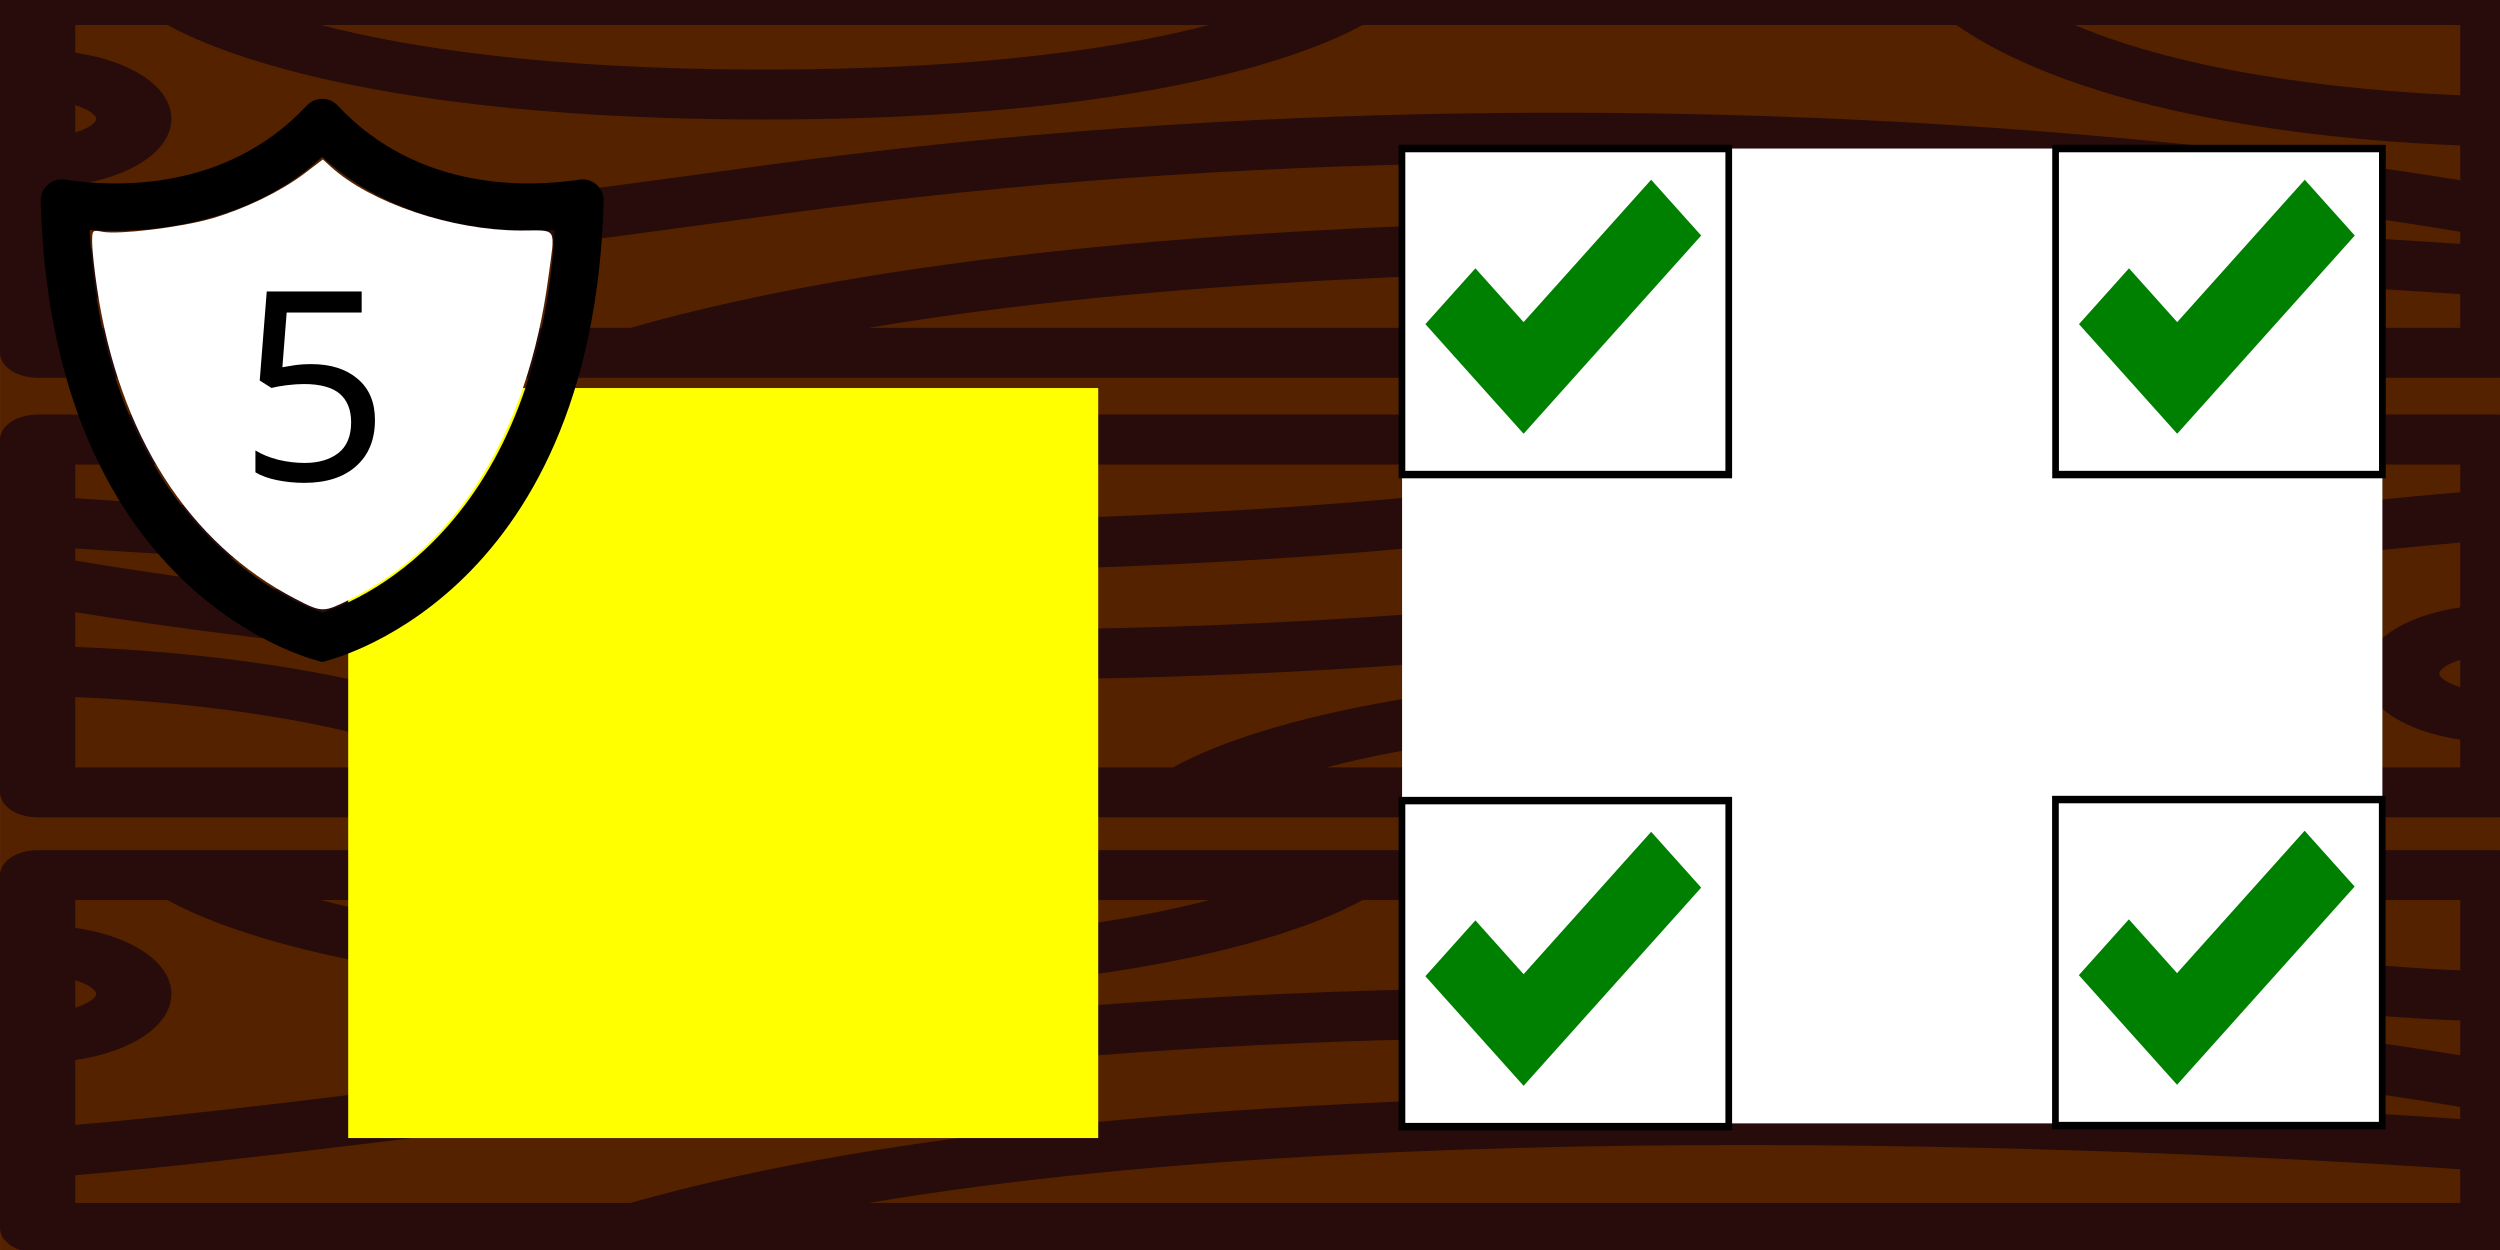
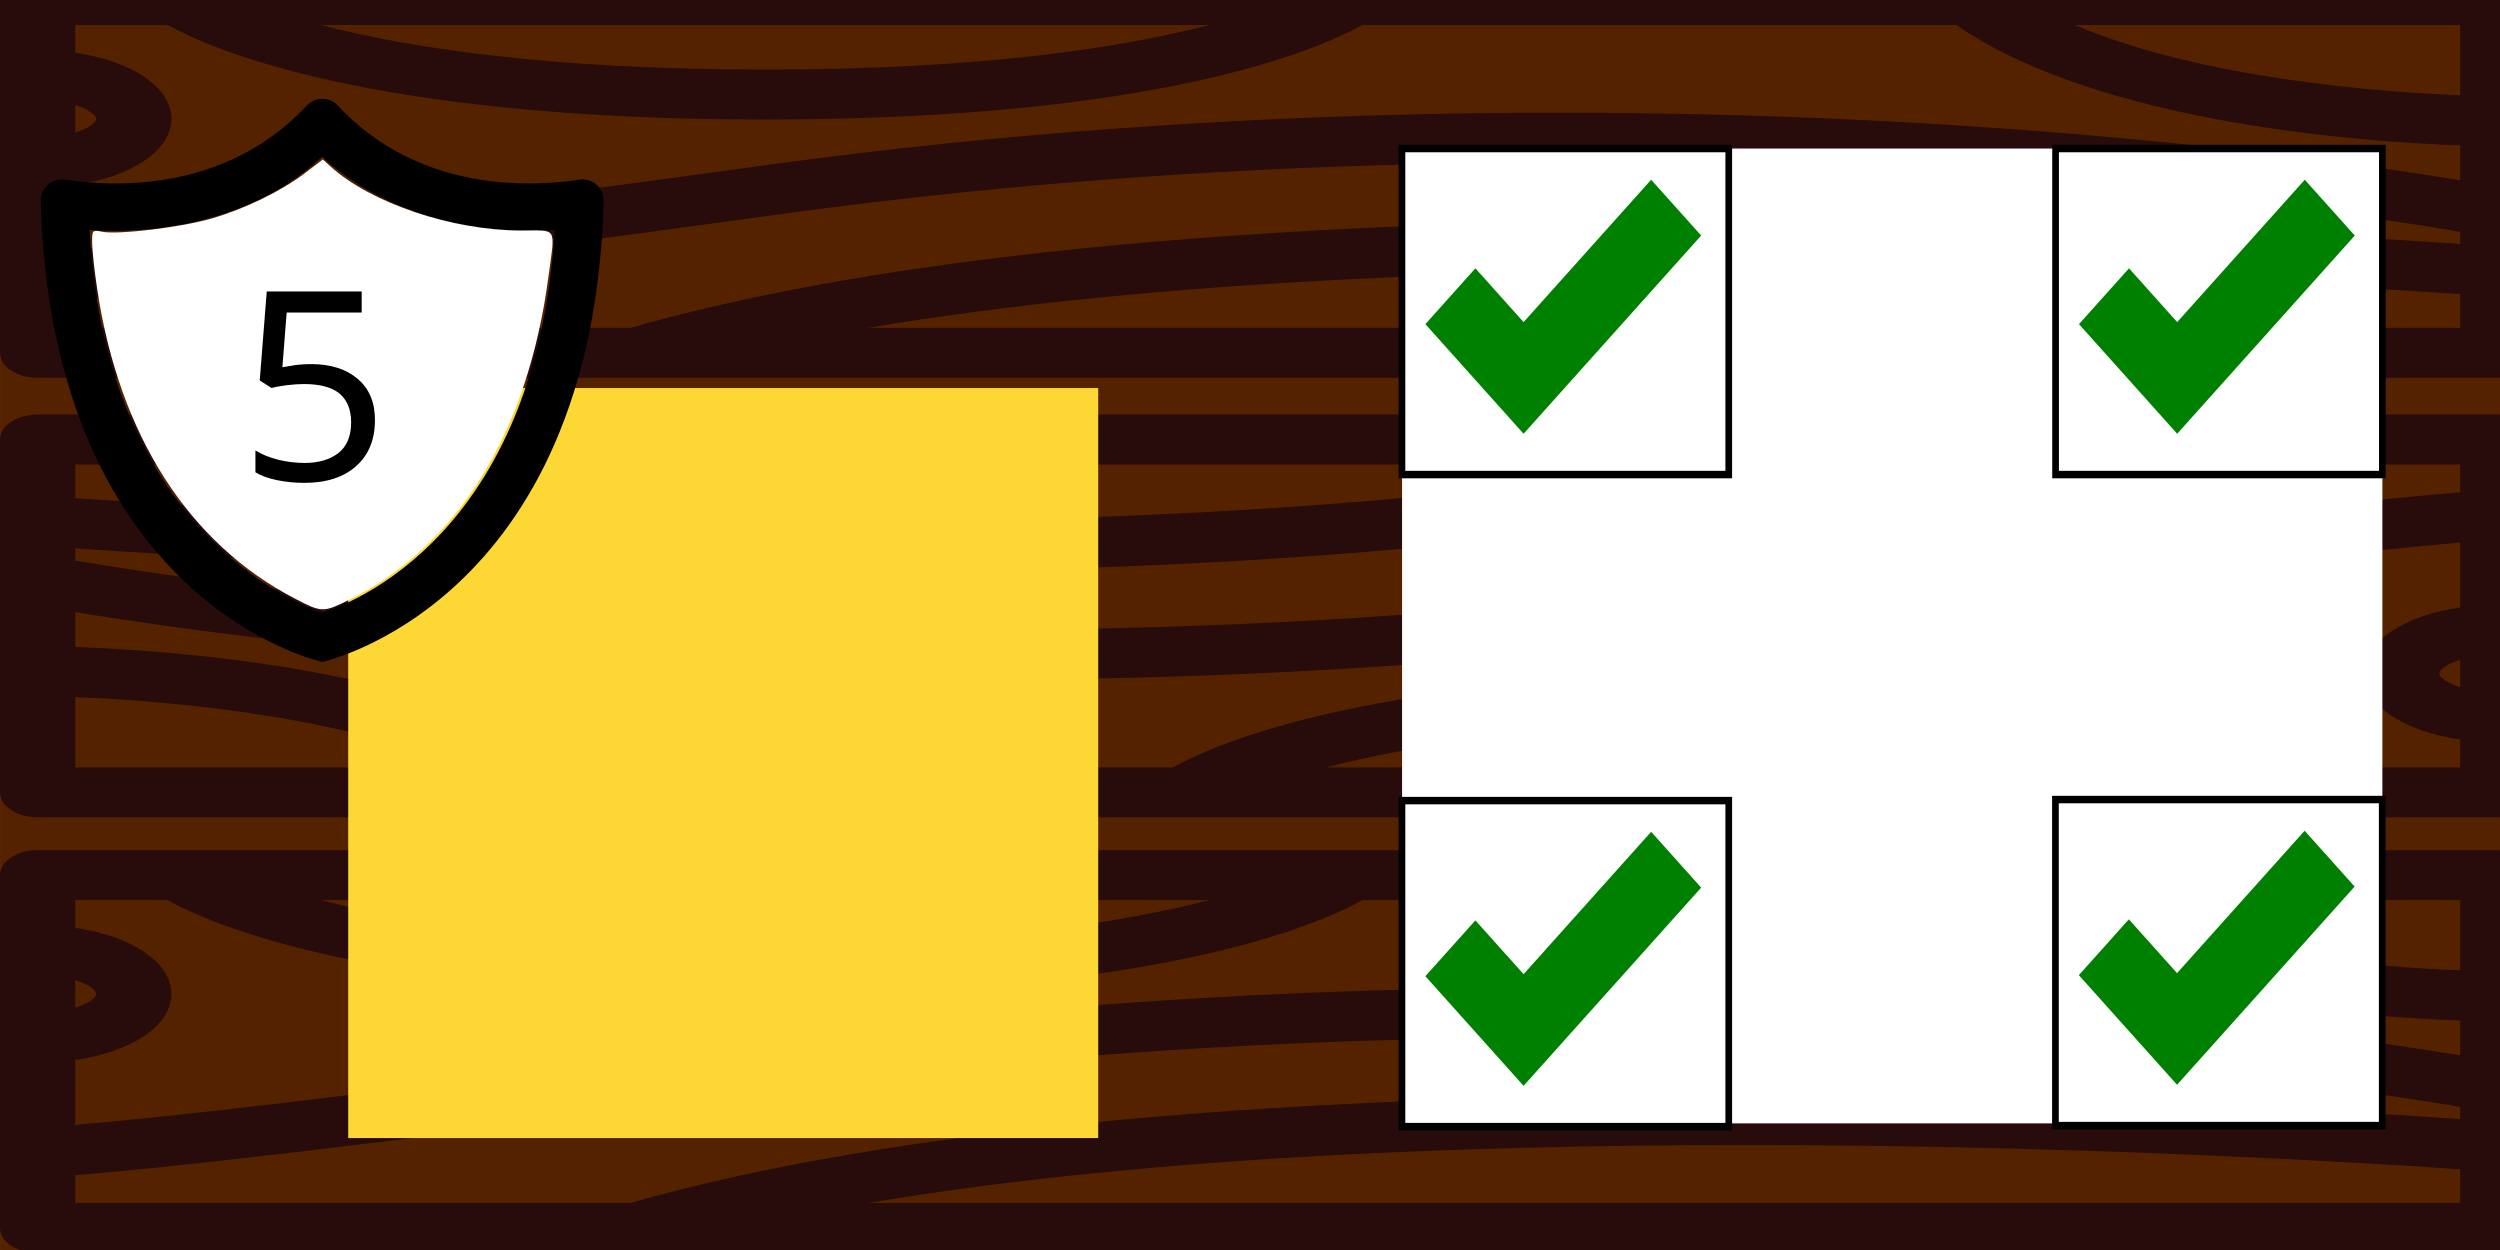
<svg xmlns="http://www.w3.org/2000/svg" viewBox="0 0 100 50" version="1.1" id="svg8">
  <defs id="defs2" />
  <g id="layer1" transform="translate(-15.76167,-6.75917)">
    <g id="g31" transform="matrix(1.403254,0,0,2.041733,-41.71221,-146.0861)" style="fill:#552200">
      <rect style="fill:#552200;stroke-width:0.188" id="rect26" width="71.263" height="24.489" x="40.958" y="74.861" />
    </g>
    <g id="g113" transform="matrix(0,-0.1315404,0.1980839,0,54.4515,45.1602)" style="fill:#280b0b">
      <g id="g6" transform="translate(-150.7667,-195.3204)" style="fill:#280b0b">
        <g id="g4" style="fill:#280b0b">
          <path d="M 176.589,0 H 69.301 c -4.195,0 -7.595,3.401 -7.595,7.595 v 121.339 c 0,0.019 0,0.037 0,0.057 v 375.413 c 0,4.195 3.401,7.595 7.595,7.595 h 24.645 c 0.003,0 0.005,0 0.008,0 0.004,0 0.007,0 0.01,0 h 17.921 c 0.009,0 0.018,0.002 0.027,0.002 0.008,0 0.016,-0.002 0.024,-0.002 h 64.651 c 4.195,0 7.595,-3.401 7.595,-7.595 V 7.595 C 184.184,3.401 180.784,0 176.589,0 Z m -31.975,15.191 c -1.254,2.705 -2.992,4.227 -4.164,4.227 -1.172,0 -2.91,-1.521 -4.164,-4.227 z M 87.135,496.808 H 76.896 V 175.386 c 29.4,115.54 13.952,285.753 10.239,321.422 z m 18.956,-10e-4 h -3.678 c 2.044,-19.808 6.803,-72.032 7.337,-133.217 C 110.656,259.641 99.6,180.179 76.897,127.328 V 15.191 h 8.438 c 1.694,14.07 7.347,51.949 26.093,142.258 20.167,97.154 17.254,185.689 11.258,242.852 -5.117,48.793 -13.284,83.648 -16.595,96.506 z m 15.686,10e-4 c 3.852,-15.506 11.149,-48.726 15.974,-94.512 6.147,-58.331 9.151,-148.695 -11.45,-247.934 C 108.225,67.272 102.455,29.666 100.629,15.19 h 19.72 c 2.483,11.335 10.425,19.418 20.103,19.418 9.678,0 17.619,-8.081 20.102,-19.418 h 8.44 v 18.641 c -7.5,8.923 -28.748,41.217 -28.748,120.653 0,79.436 21.248,111.73 28.748,120.653 v 119.901 c -29.92,28.719 -35.558,81.953 -36.617,101.77 z m 47.217,-432.02 v 179.377 c -6.706,-17.068 -13.557,-45.35 -13.557,-89.68 -0.001,-44.351 6.857,-72.64 13.557,-89.697 z m 0.001,432.02 H 147.62 c 0.942,-15.651 4.886,-52.179 21.375,-77.863 z" id="path2" style="fill:#280b0b" />
        </g>
      </g>
      <g id="g12" transform="translate(-150.7667,-195.3204)" style="fill:#280b0b">
        <g id="g10" style="fill:#280b0b">
          <path d="m 309.041,0 h -42.693 c -0.02,0 -0.041,0 -0.061,0 h -64.533 c -4.195,0 -7.595,3.401 -7.595,7.595 v 496.808 c 0,4.195 3.401,7.595 7.595,7.595 h 107.287 c 4.196,0 7.595,-3.401 7.595,-7.595 V 383.059 c 0,-0.016 0,-0.032 0,-0.049 V 7.595 C 316.636,3.401 313.237,0 309.041,0 Z m -99.693,15.191 h 21.375 c -0.942,15.652 -4.886,52.179 -21.375,77.863 z m 0,252.643 c 6.706,17.068 13.557,45.35 13.557,89.679 0,44.351 -6.858,72.639 -13.557,89.696 z m 24.38,228.974 c 1.254,-2.705 2.992,-4.227 4.163,-4.227 1.172,-0.001 2.91,1.521 4.164,4.227 z m 24.266,-10e-4 c -2.483,-11.335 -10.426,-19.418 -20.103,-19.418 -9.677,0 -17.619,8.082 -20.102,19.418 h -8.44 v -18.641 0 c 7.5,-8.923 28.748,-41.217 28.748,-120.652 0,-79.435 -21.248,-111.73 -28.748,-120.652 V 116.961 c 29.92,-28.718 35.56,-81.952 36.617,-101.77 h 10.6 c -3.852,15.506 -11.149,48.726 -15.975,94.512 -6.147,58.331 -9.151,148.695 11.449,247.934 18.077,87.089 23.848,124.696 25.674,139.17 z m 43.451,10e-4 h -8.438 v 0 C 291.313,482.738 285.66,444.859 266.914,354.55 246.747,257.396 249.66,168.861 255.656,111.698 260.774,62.905 268.941,28.051 272.252,15.192 h 3.677 c -2.044,19.809 -6.803,72.032 -7.337,133.217 -0.907,103.949 10.15,183.412 32.853,236.262 z m 0.001,-160.195 C 272.046,221.074 287.494,50.86 291.207,15.191 h 10.239 z" id="path8" style="fill:#280b0b" />
        </g>
      </g>
      <g id="g18" transform="translate(-150.7667,-195.3204)" style="fill:#280b0b">
        <g id="g16" style="fill:#280b0b">
          <path d="M 442.7,0 H 335.413 c -4.196,0 -7.595,3.401 -7.595,7.595 v 121.344 c 0,0.016 0,0.032 0,0.049 v 375.416 c 0,4.195 3.4,7.595 7.595,7.595 h 24.646 c 0.003,0 0.005,0 0.008,0 0.004,0 0.007,0 0.01,0 h 17.92 c 0.009,0 0.018,0.002 0.027,0.002 0.008,0 0.016,-0.002 0.024,-0.002 H 442.7 c 4.196,0 7.595,-3.401 7.595,-7.595 V 7.595 C 450.296,3.401 446.896,0 442.7,0 Z m -31.973,15.191 c -1.254,2.705 -2.992,4.227 -4.164,4.227 -1.173,0 -2.911,-1.521 -4.164,-4.227 z m -57.48,481.617 H 343.008 V 175.386 c 29.401,115.54 13.953,285.753 10.239,321.422 z m 18.955,-10e-4 h -3.677 c 2.044,-19.808 6.803,-72.032 7.337,-133.217 0.907,-103.949 -10.151,-183.411 -32.853,-236.262 V 15.191 h 8.438 c 1.694,14.07 7.347,51.949 26.093,142.258 20.167,97.154 17.254,185.689 11.258,242.852 -5.117,48.793 -13.284,83.648 -16.596,96.506 z m 15.686,0 c 3.851,-15.506 11.149,-48.726 15.975,-94.512 C 410.01,343.964 413.014,253.6 392.414,154.361 374.337,67.273 368.565,29.667 366.74,15.191 h 19.72 c 2.483,11.335 10.426,19.418 20.103,19.418 9.677,0 17.619,-8.081 20.102,-19.418 h 8.44 v 18.641 c -7.5,8.923 -28.748,41.217 -28.748,120.653 0,79.436 21.248,111.73 28.748,120.652 v 119.901 c -29.919,28.719 -35.558,81.953 -36.617,101.77 h -10.6 z M 435.105,64.789 v 179.375 c -6.706,-17.068 -13.557,-45.35 -13.557,-89.679 0,-44.351 6.857,-72.639 13.557,-89.696 z m 10e-4,432.019 h -21.375 c 0.942,-15.651 4.886,-52.179 21.375,-77.863 z" id="path14" style="fill:#280b0b" />
        </g>
      </g>
    </g>
    <rect style="fill:#ffffff;stroke-width:0.259" id="rect964" width="39.212" height="38.993" x="71.845" y="12.701" />
    <g id="g645-5" transform="matrix(1.168369,0,0,1.304125,20.86068,-6.558536)">
      <g id="g4177">
        <rect style="fill:#ffffff;stroke:#000000;stroke-width:0.229;stroke-miterlimit:4;stroke-dasharray:none;stroke-opacity:1" id="rect321-6-0" width="11.188" height="10" x="43.633" y="34.768" />
        <g id="g4169">
          <g id="g4163">
            <g id="g581-36" style="fill:#008000" transform="matrix(0.01905787,0,0,0.01905787,44.43452,34.89956)">
              <g id="g579-1" style="fill:#008000">
                <polygon points="405.584,43.295 176.428,272.452 89.84,185.865 0,275.706 86.588,362.293 176.428,452.131 266.266,362.293 495.426,133.133 " id="polygon577-0" style="fill:#008000" />
              </g>
            </g>
          </g>
        </g>
      </g>
    </g>
    <g id="g645-5-4" transform="matrix(1.168369,0,0,1.304125,20.86068,-32.64103)">
      <g id="g4177-7">
        <rect style="fill:#ffffff;stroke:#000000;stroke-width:0.229;stroke-miterlimit:4;stroke-dasharray:none;stroke-opacity:1" id="rect321-6-0-6" width="11.188" height="10" x="43.633" y="34.768" />
        <g id="g4169-31">
          <g id="g4163-7">
            <g id="g581-36-5" style="fill:#008000" transform="matrix(0.01905787,0,0,0.01905787,44.43452,34.89956)">
              <g id="g579-1-9" style="fill:#008000">
                <polygon points="86.588,362.293 176.428,452.131 266.266,362.293 495.426,133.133 405.584,43.295 176.428,272.452 89.84,185.865 0,275.706 " id="polygon577-0-6" style="fill:#008000" />
              </g>
            </g>
          </g>
        </g>
      </g>
    </g>
    <g id="g645-5-4-8" transform="matrix(1.168369,0,0,1.304125,47.00515,-32.64103)">
      <g id="g4177-7-5">
        <rect style="fill:#ffffff;stroke:#000000;stroke-width:0.229;stroke-miterlimit:4;stroke-dasharray:none;stroke-opacity:1" id="rect321-6-0-6-9" width="11.188" height="10" x="43.633" y="34.768" />
        <g id="g4169-31-7">
          <g id="g4163-7-53">
            <g id="g581-36-5-8" style="fill:#008000" transform="matrix(0.01905787,0,0,0.01905787,44.43452,34.89956)">
              <g id="g579-1-9-8" style="fill:#008000">
                <polygon points="89.84,185.865 0,275.706 86.588,362.293 176.428,452.131 266.266,362.293 495.426,133.133 405.584,43.295 176.428,272.452 " id="polygon577-0-6-3" style="fill:#008000" />
              </g>
            </g>
          </g>
        </g>
      </g>
    </g>
    <g id="g645-5-4-6" transform="matrix(1.168369,0,0,1.304125,46.99947,-6.600433)">
      <g id="g4177-7-0">
        <rect style="fill:#ffffff;stroke:#000000;stroke-width:0.229;stroke-miterlimit:4;stroke-dasharray:none;stroke-opacity:1" id="rect321-6-0-6-4" width="11.188" height="10" x="43.633" y="34.768" />
        <g id="g4169-31-88">
          <g id="g4163-7-8">
            <g id="g581-36-5-9" style="fill:#008000" transform="matrix(0.01905787,0,0,0.01905787,44.43452,34.89956)">
              <g id="g579-1-9-7" style="fill:#008000">
                <polygon points="176.428,272.452 89.84,185.865 0,275.706 86.588,362.293 176.428,452.131 266.266,362.293 495.426,133.133 405.584,43.295 " id="polygon577-0-6-7" style="fill:#008000" />
              </g>
            </g>
          </g>
        </g>
      </g>
    </g>
-     <rect style="fill:#ffff00;stroke-width:0.265" id="rect970" width="30" height="30" x="29.69" y="22.281" />
+     <rect style="fill:#fdd835;stroke-width:0.265;fill-opacity:1" id="rect970" width="30" height="30" x="29.69" y="22.281" />
    <g id="g1516" transform="translate(-1.040828,-9.250455)">
      <g id="g71" transform="translate(1.060025,4.298518)">
        <g id="g419" transform="matrix(0.04596369,0,0,0.04596369,16.86357,15.1608)">
          <g id="g417">
            <path d="m 256,458.1 c -5.9,-2 -188.4,-60.9 -202.4,-333 7,0.5 122.3,11.2 202.4,-63.7 78.9,73.8 195.4,64.1 202.4,63.7 -17.2,280.2 -196.5,331 -202.4,333 z M 479.7,81.3 C 437,87.8 340,92.3 269.6,16.9 262.3,9 249.8,9 242.5,16.9 172,92.3 75,87.8 32.3,81.3 20.9,79.5 10.7,88.5 11,100 c 9.9,350.5 245,401 245,401 0,0 235.1,-50.4 245,-401 0.3,-11.5 -9.9,-20.5 -21.3,-18.7 z" id="path415" />
          </g>
        </g>
        <path style="fill:#ffffff;stroke-width:0.134" d="m 27.561,35.667 c -4.275,-2.214 -7.056,-6.559 -7.932,-12.395 -0.11,-0.735 -0.201,-1.569 -0.201,-1.854 -7.68e-4,-0.505 0.009,-0.516 0.403,-0.437 0.64,0.128 3.158,-0.176 4.374,-0.529 1.342,-0.389 2.789,-1.094 3.745,-1.824 l 0.706,-0.539 0.297,0.272 c 1.594,1.462 4.869,2.568 7.613,2.571 1.509,0.002 1.388,-0.206 1.108,1.891 -0.819,6.15 -3.611,10.694 -7.89,12.842 -1.109,0.557 -1.152,0.557 -2.223,0.002 z" id="path476" />
      </g>
      <text xml:space="preserve" style="font-style:normal;font-weight:normal;font-size:10.583px;line-height:1.25;font-family:sans-serif;fill:#000000;fill-opacity:1;stroke:none;stroke-width:0.265" x="26.349" y="35.216" id="text962">
        <tspan id="tspan960" x="26.349" y="35.216" style="stroke-width:0.265">5</tspan>
      </text>
    </g>
    <g id="g1223" transform="matrix(0.05847065,0,0,0.05847065,32.2487,25.34699)" />
    <g id="g1221" transform="matrix(0.05847065,0,0,0.05847065,32.2487,25.34699)" />
    <g id="g1219" transform="matrix(0.05847065,0,0,0.05847065,32.2487,25.34699)" />
    <g id="g1217" transform="matrix(0.05847065,0,0,0.05847065,32.2487,25.34699)" />
    <g id="g1215" transform="matrix(0.05847065,0,0,0.05847065,32.2487,25.34699)" />
    <g id="g1213" transform="matrix(0.05847065,0,0,0.05847065,32.2487,25.34699)" />
    <g id="g1211" transform="matrix(0.05847065,0,0,0.05847065,32.2487,25.34699)" />
    <g id="g1209" transform="matrix(0.05847065,0,0,0.05847065,32.2487,25.34699)" />
    <g id="g1207" transform="matrix(0.05847065,0,0,0.05847065,32.2487,25.34699)" />
    <g id="g1205" transform="matrix(0.05847065,0,0,0.05847065,32.2487,25.34699)" />
    <g id="g1203" transform="matrix(0.05847065,0,0,0.05847065,32.2487,25.34699)" />
    <g id="g1201" transform="matrix(0.05847065,0,0,0.05847065,32.2487,25.34699)" />
    <g id="g1199" transform="matrix(0.05847065,0,0,0.05847065,32.2487,25.34699)" />
    <g id="g1197" transform="matrix(0.05847065,0,0,0.05847065,32.2487,25.34699)" />
    <g id="g1195" transform="matrix(0.05847065,0,0,0.05847065,32.2487,25.34699)" />
    <g id="g1615" transform="matrix(0.02004772,0,0,0.02004772,88.6036,34.64285)" />
    <g id="g1617" transform="matrix(0.02004772,0,0,0.02004772,88.6036,34.64285)" />
    <g id="g1619" transform="matrix(0.02004772,0,0,0.02004772,88.6036,34.64285)" />
    <g id="g1621" transform="matrix(0.02004772,0,0,0.02004772,88.6036,34.64285)" />
    <g id="g1623" transform="matrix(0.02004772,0,0,0.02004772,88.6036,34.64285)" />
    <g id="g1625" transform="matrix(0.02004772,0,0,0.02004772,88.6036,34.64285)" />
    <g id="g1627" transform="matrix(0.02004772,0,0,0.02004772,88.6036,34.64285)" />
    <g id="g1629" transform="matrix(0.02004772,0,0,0.02004772,88.6036,34.64285)" />
    <g id="g1631" transform="matrix(0.02004772,0,0,0.02004772,88.6036,34.64285)" />
    <g id="g1633" transform="matrix(0.02004772,0,0,0.02004772,88.6036,34.64285)" />
    <g id="g1635" transform="matrix(0.02004772,0,0,0.02004772,88.6036,34.64285)" />
    <g id="g1637" transform="matrix(0.02004772,0,0,0.02004772,88.6036,34.64285)" />
    <g id="g1639" transform="matrix(0.02004772,0,0,0.02004772,88.6036,34.64285)" />
    <g id="g1641" transform="matrix(0.02004772,0,0,0.02004772,88.6036,34.64285)" />
    <g id="g1643" transform="matrix(0.02004772,0,0,0.02004772,88.6036,34.64285)" />
  </g>
</svg>
